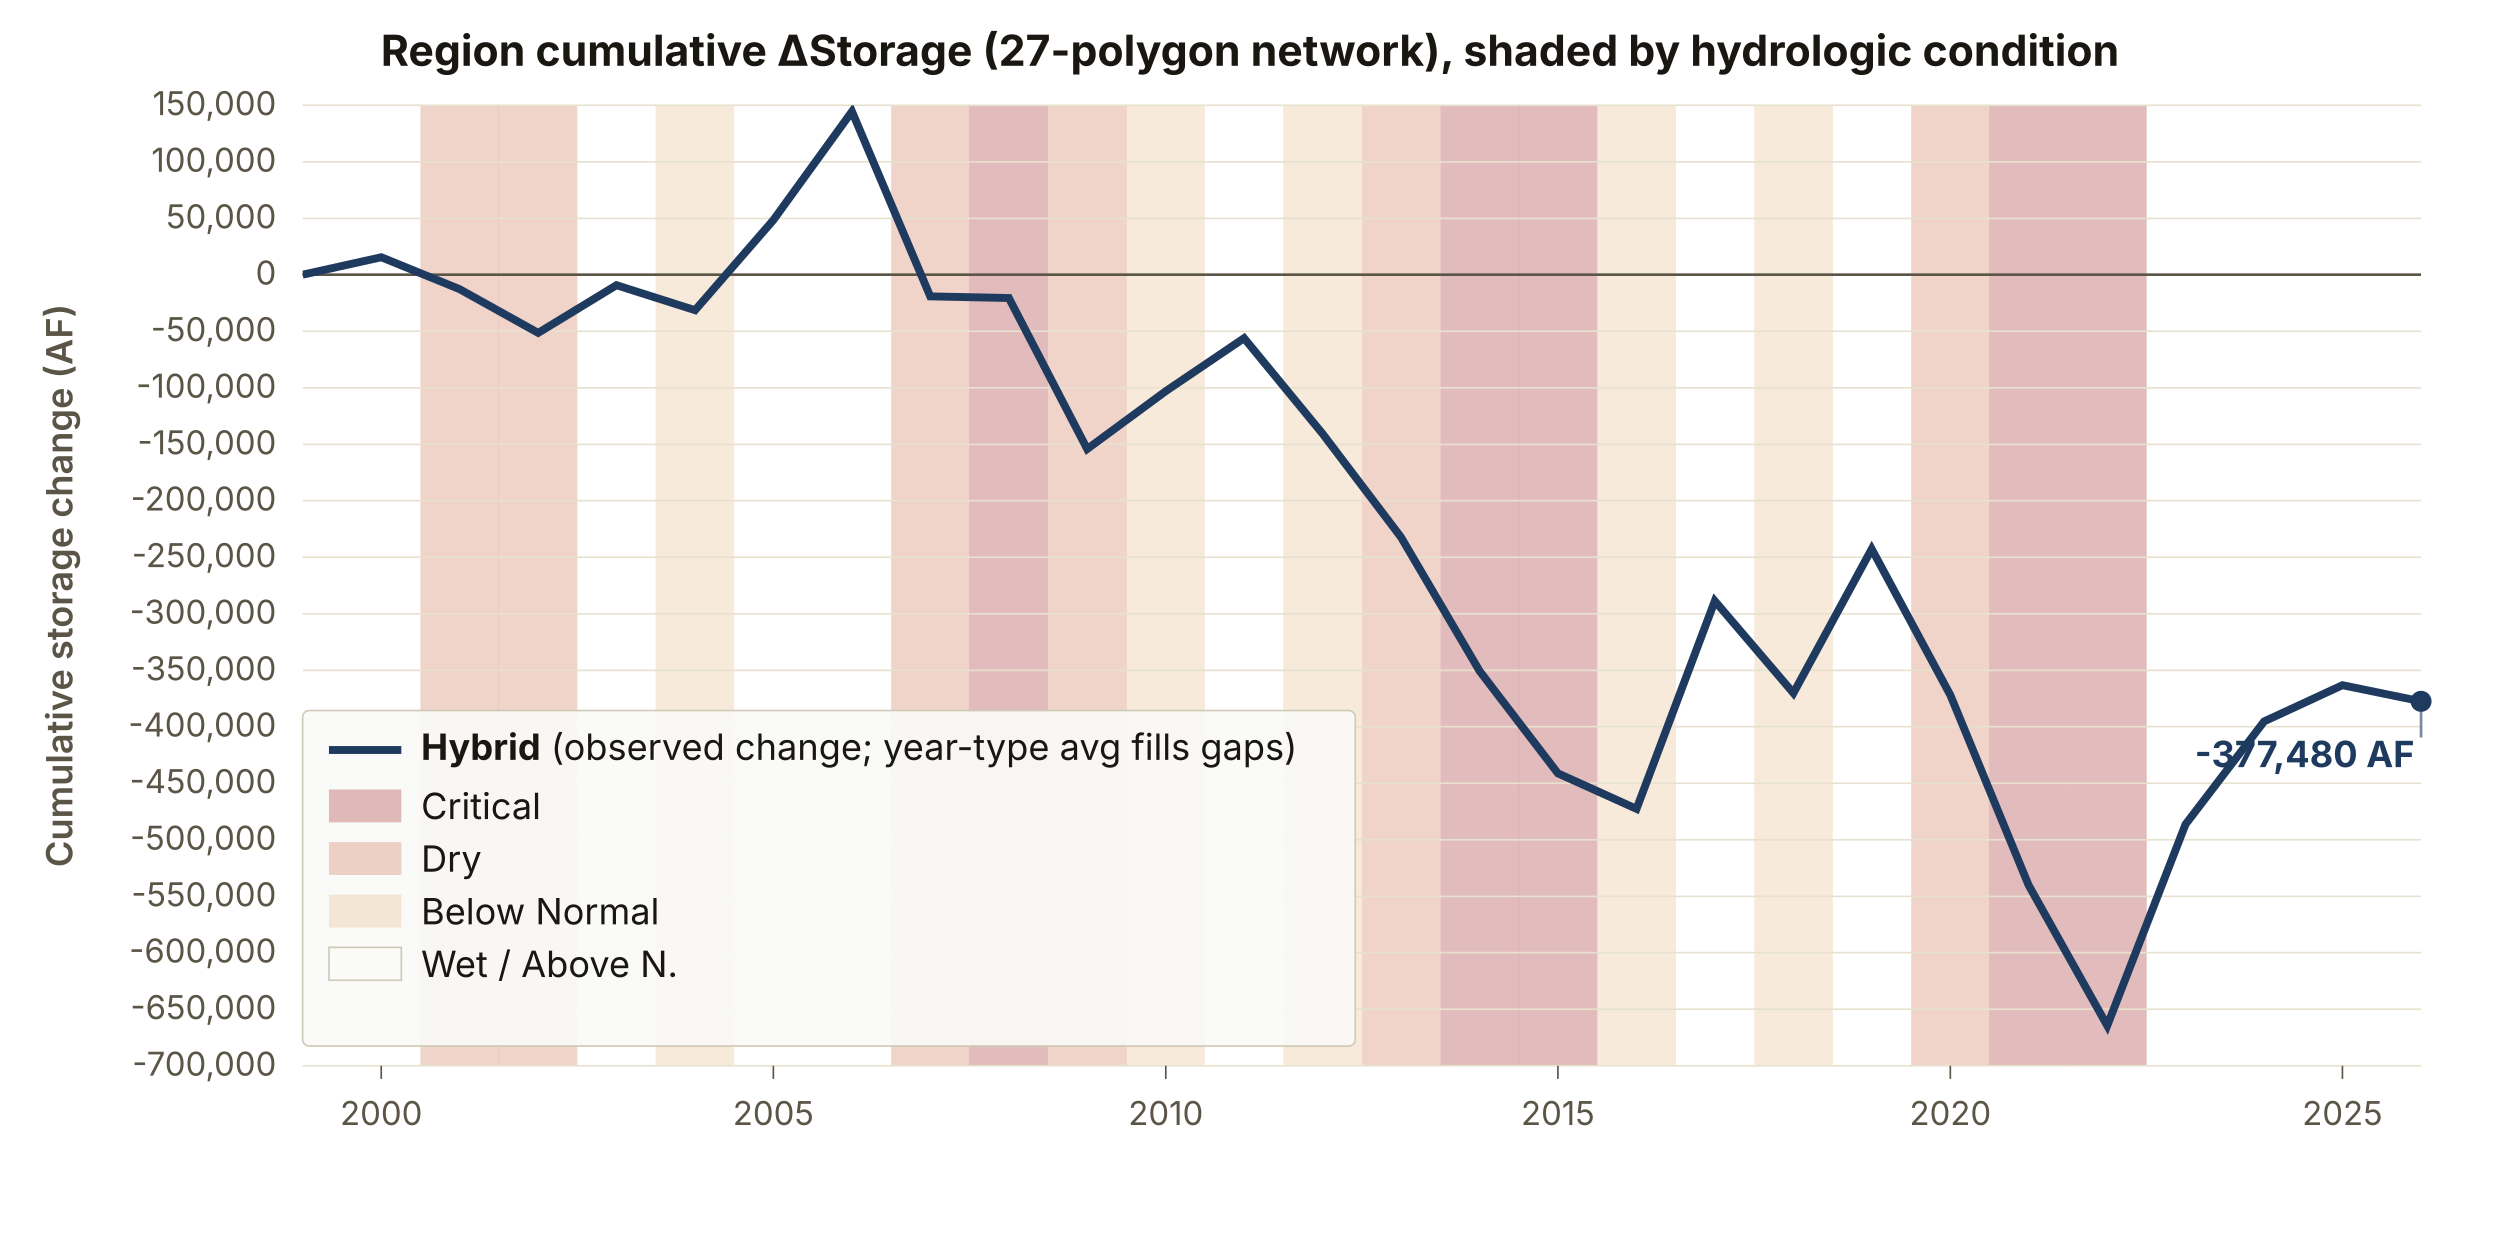
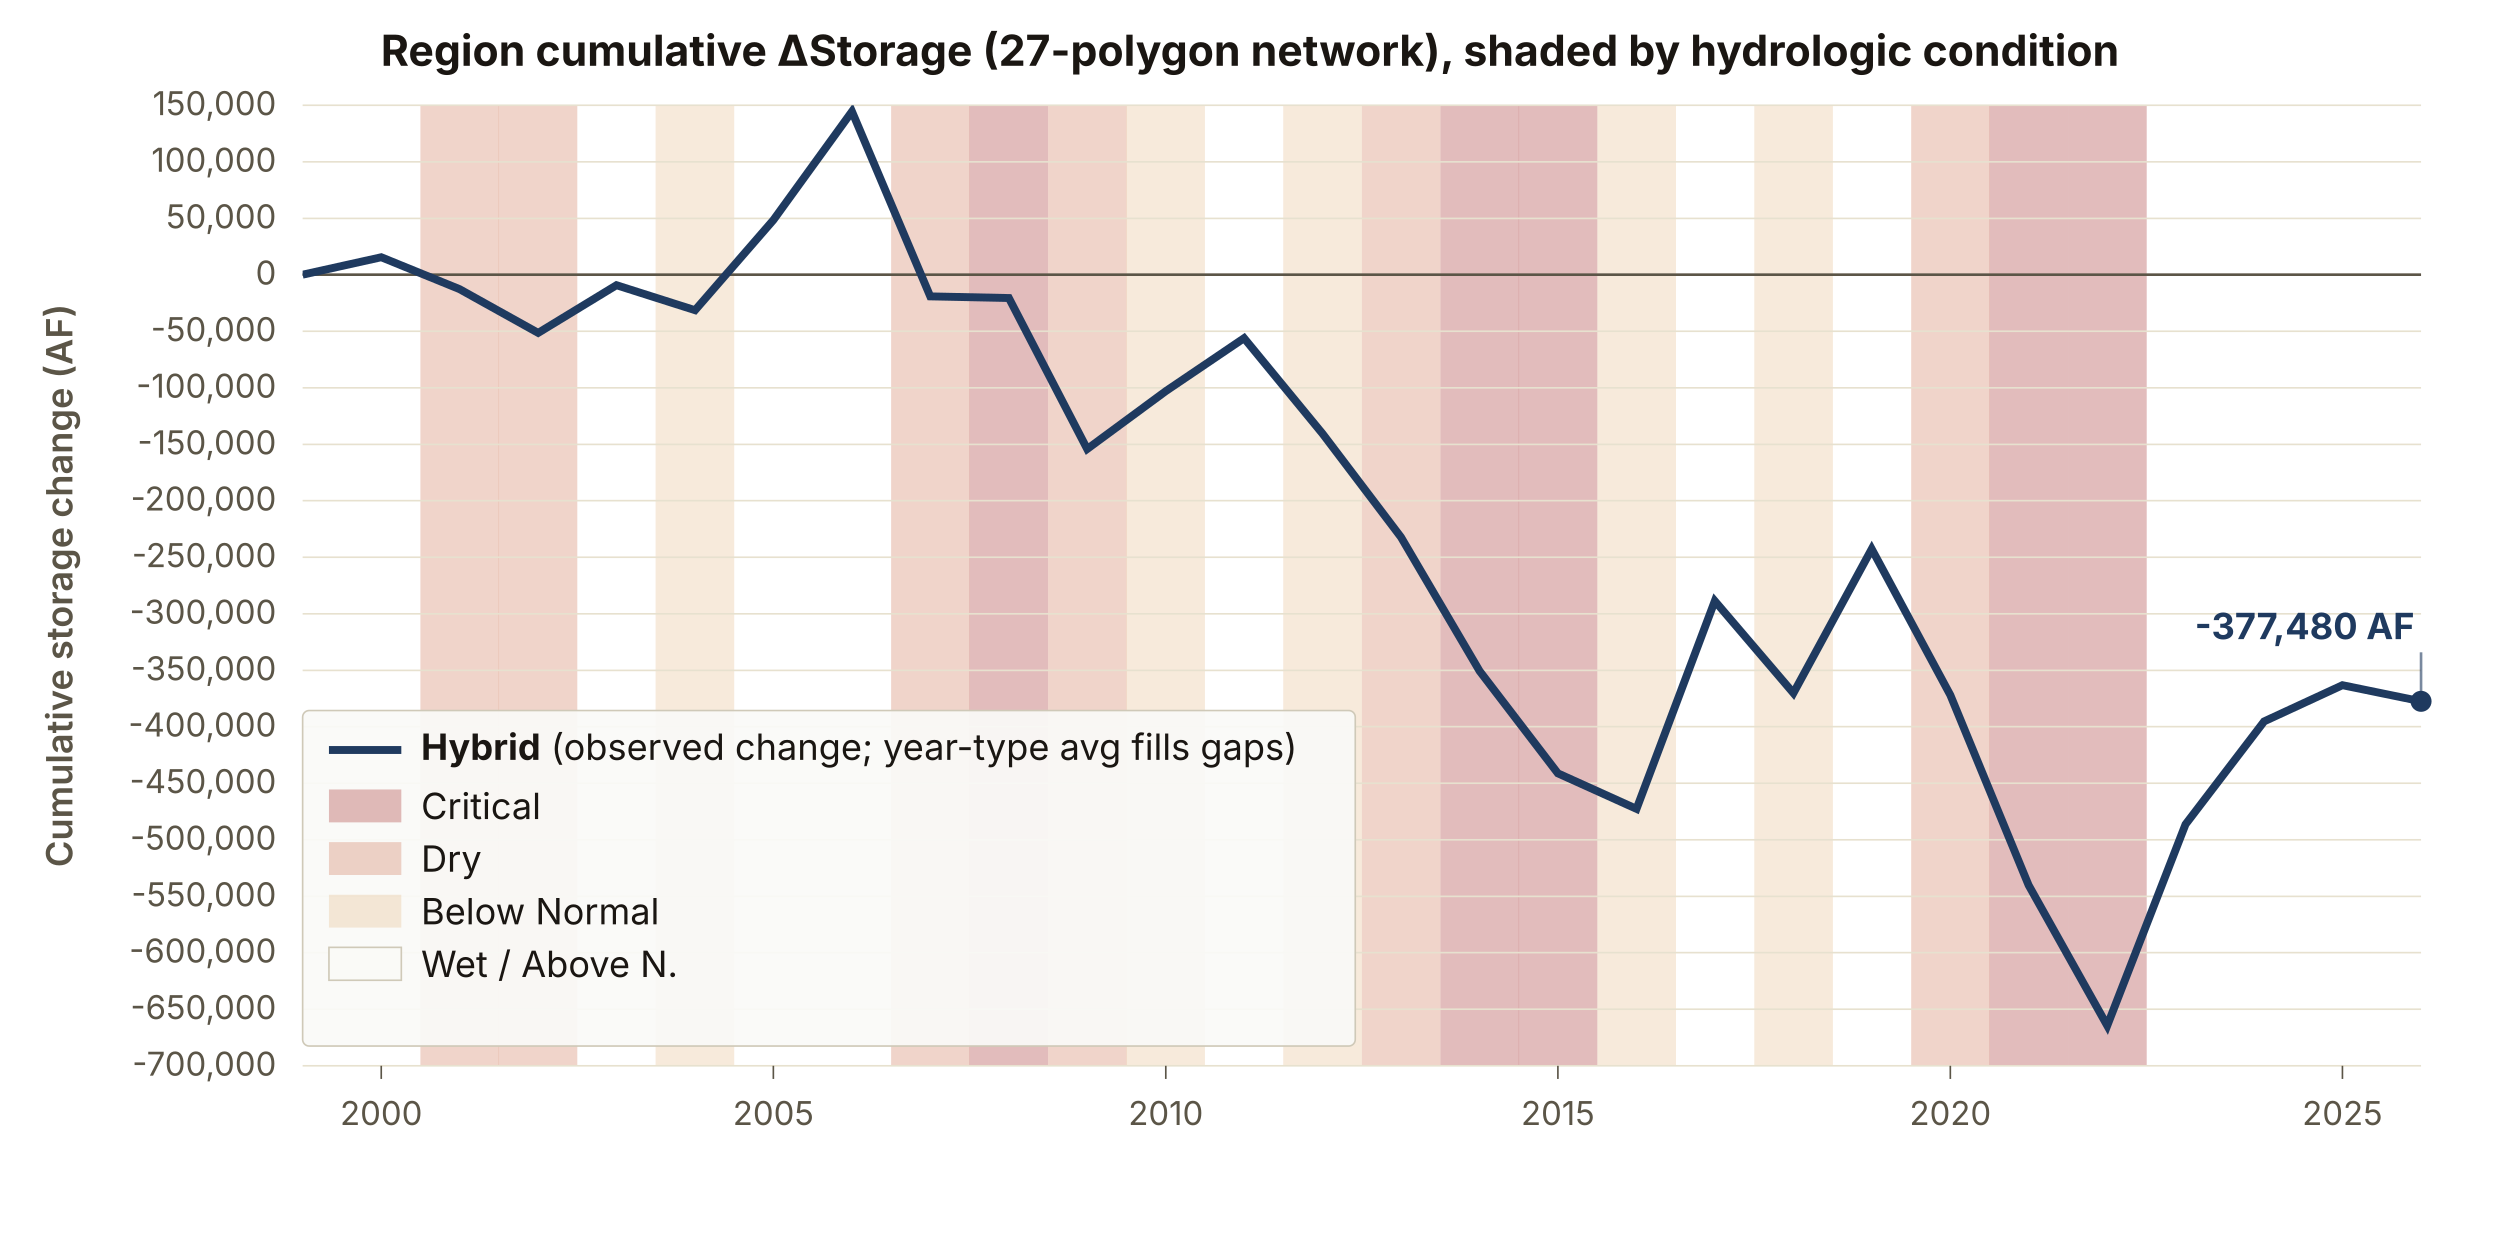
<svg xmlns="http://www.w3.org/2000/svg" viewBox="0 0 760 380" style="background:#fafaf7;font-family:'Inter',ui-sans-serif,system-ui;width:100%;height:auto;display:block;">
  <defs>
    <clipPath id="ts-clip">
      <rect x="92" y="32" width="644" height="292" />
    </clipPath>
  </defs>
  <text x="380.0" y="20" text-anchor="middle" font-size="13" font-weight="700" fill="#1a1612">Region cumulative ΔStorage (27-polygon network), shaded by hydrologic condition</text>
  <rect x="127.8" y="32" width="23.9" height="292" fill="#c75a35" fill-opacity="0.26" />
  <rect x="151.6" y="32" width="23.9" height="292" fill="#c75a35" fill-opacity="0.26" />
  <rect x="199.3" y="32" width="23.9" height="292" fill="#d99a4f" fill-opacity="0.2" />
  <rect x="270.9" y="32" width="23.9" height="292" fill="#c75a35" fill-opacity="0.26" />
  <rect x="294.7" y="32" width="23.9" height="292" fill="#a32d2d" fill-opacity="0.32" />
  <rect x="318.6" y="32" width="23.9" height="292" fill="#c75a35" fill-opacity="0.26" />
  <rect x="342.4" y="32" width="23.9" height="292" fill="#d99a4f" fill-opacity="0.2" />
  <rect x="390.1" y="32" width="23.9" height="292" fill="#d99a4f" fill-opacity="0.2" />
  <rect x="414.0" y="32" width="23.9" height="292" fill="#c75a35" fill-opacity="0.26" />
  <rect x="437.9" y="32" width="23.9" height="292" fill="#a32d2d" fill-opacity="0.32" />
  <rect x="461.7" y="32" width="23.9" height="292" fill="#a32d2d" fill-opacity="0.32" />
  <rect x="485.6" y="32" width="23.9" height="292" fill="#d99a4f" fill-opacity="0.2" />
  <rect x="533.3" y="32" width="23.9" height="292" fill="#d99a4f" fill-opacity="0.2" />
  <rect x="581.0" y="32" width="23.9" height="292" fill="#c75a35" fill-opacity="0.26" />
  <rect x="604.8" y="32" width="23.9" height="292" fill="#a32d2d" fill-opacity="0.32" />
  <rect x="628.7" y="32" width="23.9" height="292" fill="#a32d2d" fill-opacity="0.32" />
  <line x1="92" y1="324.0" x2="736" y2="324.0" stroke="#e7e1cf" stroke-width="0.5" />
  <text x="84" y="327.0" text-anchor="end" font-size="10" fill="#5b5547">-700,000</text>
  <line x1="92" y1="306.8" x2="736" y2="306.8" stroke="#e7e1cf" stroke-width="0.5" />
  <text x="84" y="309.8" text-anchor="end" font-size="10" fill="#5b5547">-650,000</text>
  <line x1="92" y1="289.6" x2="736" y2="289.6" stroke="#e7e1cf" stroke-width="0.5" />
  <text x="84" y="292.6" text-anchor="end" font-size="10" fill="#5b5547">-600,000</text>
  <line x1="92" y1="272.5" x2="736" y2="272.5" stroke="#e7e1cf" stroke-width="0.5" />
  <text x="84" y="275.5" text-anchor="end" font-size="10" fill="#5b5547">-550,000</text>
  <line x1="92" y1="255.3" x2="736" y2="255.3" stroke="#e7e1cf" stroke-width="0.5" />
  <text x="84" y="258.3" text-anchor="end" font-size="10" fill="#5b5547">-500,000</text>
  <line x1="92" y1="238.1" x2="736" y2="238.1" stroke="#e7e1cf" stroke-width="0.5" />
  <text x="84" y="241.1" text-anchor="end" font-size="10" fill="#5b5547">-450,000</text>
  <line x1="92" y1="220.9" x2="736" y2="220.9" stroke="#e7e1cf" stroke-width="0.5" />
  <text x="84" y="223.9" text-anchor="end" font-size="10" fill="#5b5547">-400,000</text>
  <line x1="92" y1="203.8" x2="736" y2="203.8" stroke="#e7e1cf" stroke-width="0.5" />
  <text x="84" y="206.8" text-anchor="end" font-size="10" fill="#5b5547">-350,000</text>
  <line x1="92" y1="186.6" x2="736" y2="186.6" stroke="#e7e1cf" stroke-width="0.5" />
  <text x="84" y="189.6" text-anchor="end" font-size="10" fill="#5b5547">-300,000</text>
  <line x1="92" y1="169.4" x2="736" y2="169.4" stroke="#e7e1cf" stroke-width="0.5" />
  <text x="84" y="172.4" text-anchor="end" font-size="10" fill="#5b5547">-250,000</text>
  <line x1="92" y1="152.2" x2="736" y2="152.2" stroke="#e7e1cf" stroke-width="0.5" />
  <text x="84" y="155.2" text-anchor="end" font-size="10" fill="#5b5547">-200,000</text>
  <line x1="92" y1="135.1" x2="736" y2="135.1" stroke="#e7e1cf" stroke-width="0.5" />
  <text x="84" y="138.1" text-anchor="end" font-size="10" fill="#5b5547">-150,000</text>
  <line x1="92" y1="117.9" x2="736" y2="117.9" stroke="#e7e1cf" stroke-width="0.5" />
  <text x="84" y="120.9" text-anchor="end" font-size="10" fill="#5b5547">-100,000</text>
  <line x1="92" y1="100.7" x2="736" y2="100.7" stroke="#e7e1cf" stroke-width="0.5" />
  <text x="84" y="103.7" text-anchor="end" font-size="10" fill="#5b5547">-50,000</text>
  <line x1="92" y1="83.5" x2="736" y2="83.5" stroke="#e7e1cf" stroke-width="0.5" />
  <text x="84" y="86.5" text-anchor="end" font-size="10" fill="#5b5547">0</text>
  <line x1="92" y1="66.4" x2="736" y2="66.4" stroke="#e7e1cf" stroke-width="0.5" />
  <text x="84" y="69.4" text-anchor="end" font-size="10" fill="#5b5547">50,000</text>
  <line x1="92" y1="49.2" x2="736" y2="49.2" stroke="#e7e1cf" stroke-width="0.5" />
  <text x="84" y="52.2" text-anchor="end" font-size="10" fill="#5b5547">100,000</text>
  <line x1="92" y1="32.0" x2="736" y2="32.0" stroke="#e7e1cf" stroke-width="0.5" />
  <text x="84" y="35.0" text-anchor="end" font-size="10" fill="#5b5547">150,000</text>
  <line x1="92" y1="83.5" x2="736" y2="83.5" stroke="#5b5547" stroke-width="0.8" />
  <line x1="115.9" y1="324" x2="115.9" y2="328" stroke="#5b5547" stroke-width="0.5" />
  <text x="115.9" y="342" text-anchor="middle" font-size="10" fill="#5b5547">2000</text>
  <line x1="235.1" y1="324" x2="235.1" y2="328" stroke="#5b5547" stroke-width="0.5" />
  <text x="235.1" y="342" text-anchor="middle" font-size="10" fill="#5b5547">2005</text>
  <line x1="354.4" y1="324" x2="354.4" y2="328" stroke="#5b5547" stroke-width="0.5" />
  <text x="354.4" y="342" text-anchor="middle" font-size="10" fill="#5b5547">2010</text>
  <line x1="473.6" y1="324" x2="473.6" y2="328" stroke="#5b5547" stroke-width="0.5" />
  <text x="473.6" y="342" text-anchor="middle" font-size="10" fill="#5b5547">2015</text>
  <line x1="592.9" y1="324" x2="592.9" y2="328" stroke="#5b5547" stroke-width="0.5" />
  <text x="592.9" y="342" text-anchor="middle" font-size="10" fill="#5b5547">2020</text>
  <line x1="712.1" y1="324" x2="712.1" y2="328" stroke="#5b5547" stroke-width="0.5" />
  <text x="712.1" y="342" text-anchor="middle" font-size="10" fill="#5b5547">2025</text>
  <text x="22" y="178.0" transform="rotate(-90,22,178.0)" text-anchor="middle" font-size="11" fill="#5b5547" font-weight="600">Cumulative storage change (AF)</text>
  <polyline points="92.0,83.5 115.9,78.2 139.7,87.9 163.6,101.2 187.4,86.7 211.3,94.3 235.1,66.9 259.0,33.9 282.8,90.1 306.7,90.6 330.5,136.5 354.4,118.9 378.2,102.8 402.1,131.9 425.9,163.3 449.8,204.0 473.6,235.1 497.5,245.9 521.3,182.7 545.2,210.7 569.0,166.9 592.9,211.3 616.7,269.1 640.6,311.8 664.4,250.6 688.3,219.3 712.1,208.3 736.0,213.2" fill="none" stroke="#1f3a5f" stroke-width="2.4" clip-path="url(#ts-clip)" />
  <circle cx="736.0" cy="213.2" r="3.2" fill="#1f3a5f" />
-   <line x1="736.0" y1="216.2" x2="736.0" y2="224.2" stroke="#1f3a5f" stroke-width="0.8" opacity="0.6" />
-   <text x="734.0" y="233.2" text-anchor="end" font-size="11" font-weight="700" fill="#1f3a5f">-377,480 AF</text>
+   <line x1="736.0" y1="210.2" x2="736.0" y2="198.3" stroke="#1f3a5f" stroke-width="0.8" opacity="0.6" />
+   <text x="734.0" y="194.3" text-anchor="end" font-size="11" font-weight="700" fill="#1f3a5f">-377,480 AF</text>
  <g transform="translate(100,238)">
    <rect x="-8" y="-22" width="320" height="102" fill="#fafaf7" fill-opacity="0.92" stroke="#cfc9b8" stroke-width="0.5" rx="2" />
    <line x1="0" y1="-10" x2="22" y2="-10" stroke="#1f3a5f" stroke-width="2.4" />
    <text x="28" y="-7" font-size="11" fill="#1a1612">
      <tspan font-weight="700">Hybrid</tspan> (observed change; year-type avg fills gaps)</text>
    <rect x="0" y="2" width="22" height="10" fill="#a32d2d" fill-opacity="0.32" />
    <text x="28" y="11" font-size="11" fill="#1a1612">Critical</text>
    <rect x="0" y="18" width="22" height="10" fill="#c75a35" fill-opacity="0.26" />
    <text x="28" y="27" font-size="11" fill="#1a1612">Dry</text>
    <rect x="0" y="34" width="22" height="10" fill="#d99a4f" fill-opacity="0.2" />
    <text x="28" y="43" font-size="11" fill="#1a1612">Below Normal</text>
    <rect x="0" y="50" width="22" height="10" fill="#fafaf7" stroke="#cfc9b8" stroke-width="0.5" />
    <text x="28" y="59" font-size="11" fill="#1a1612">Wet / Above N.</text>
  </g>
</svg>
